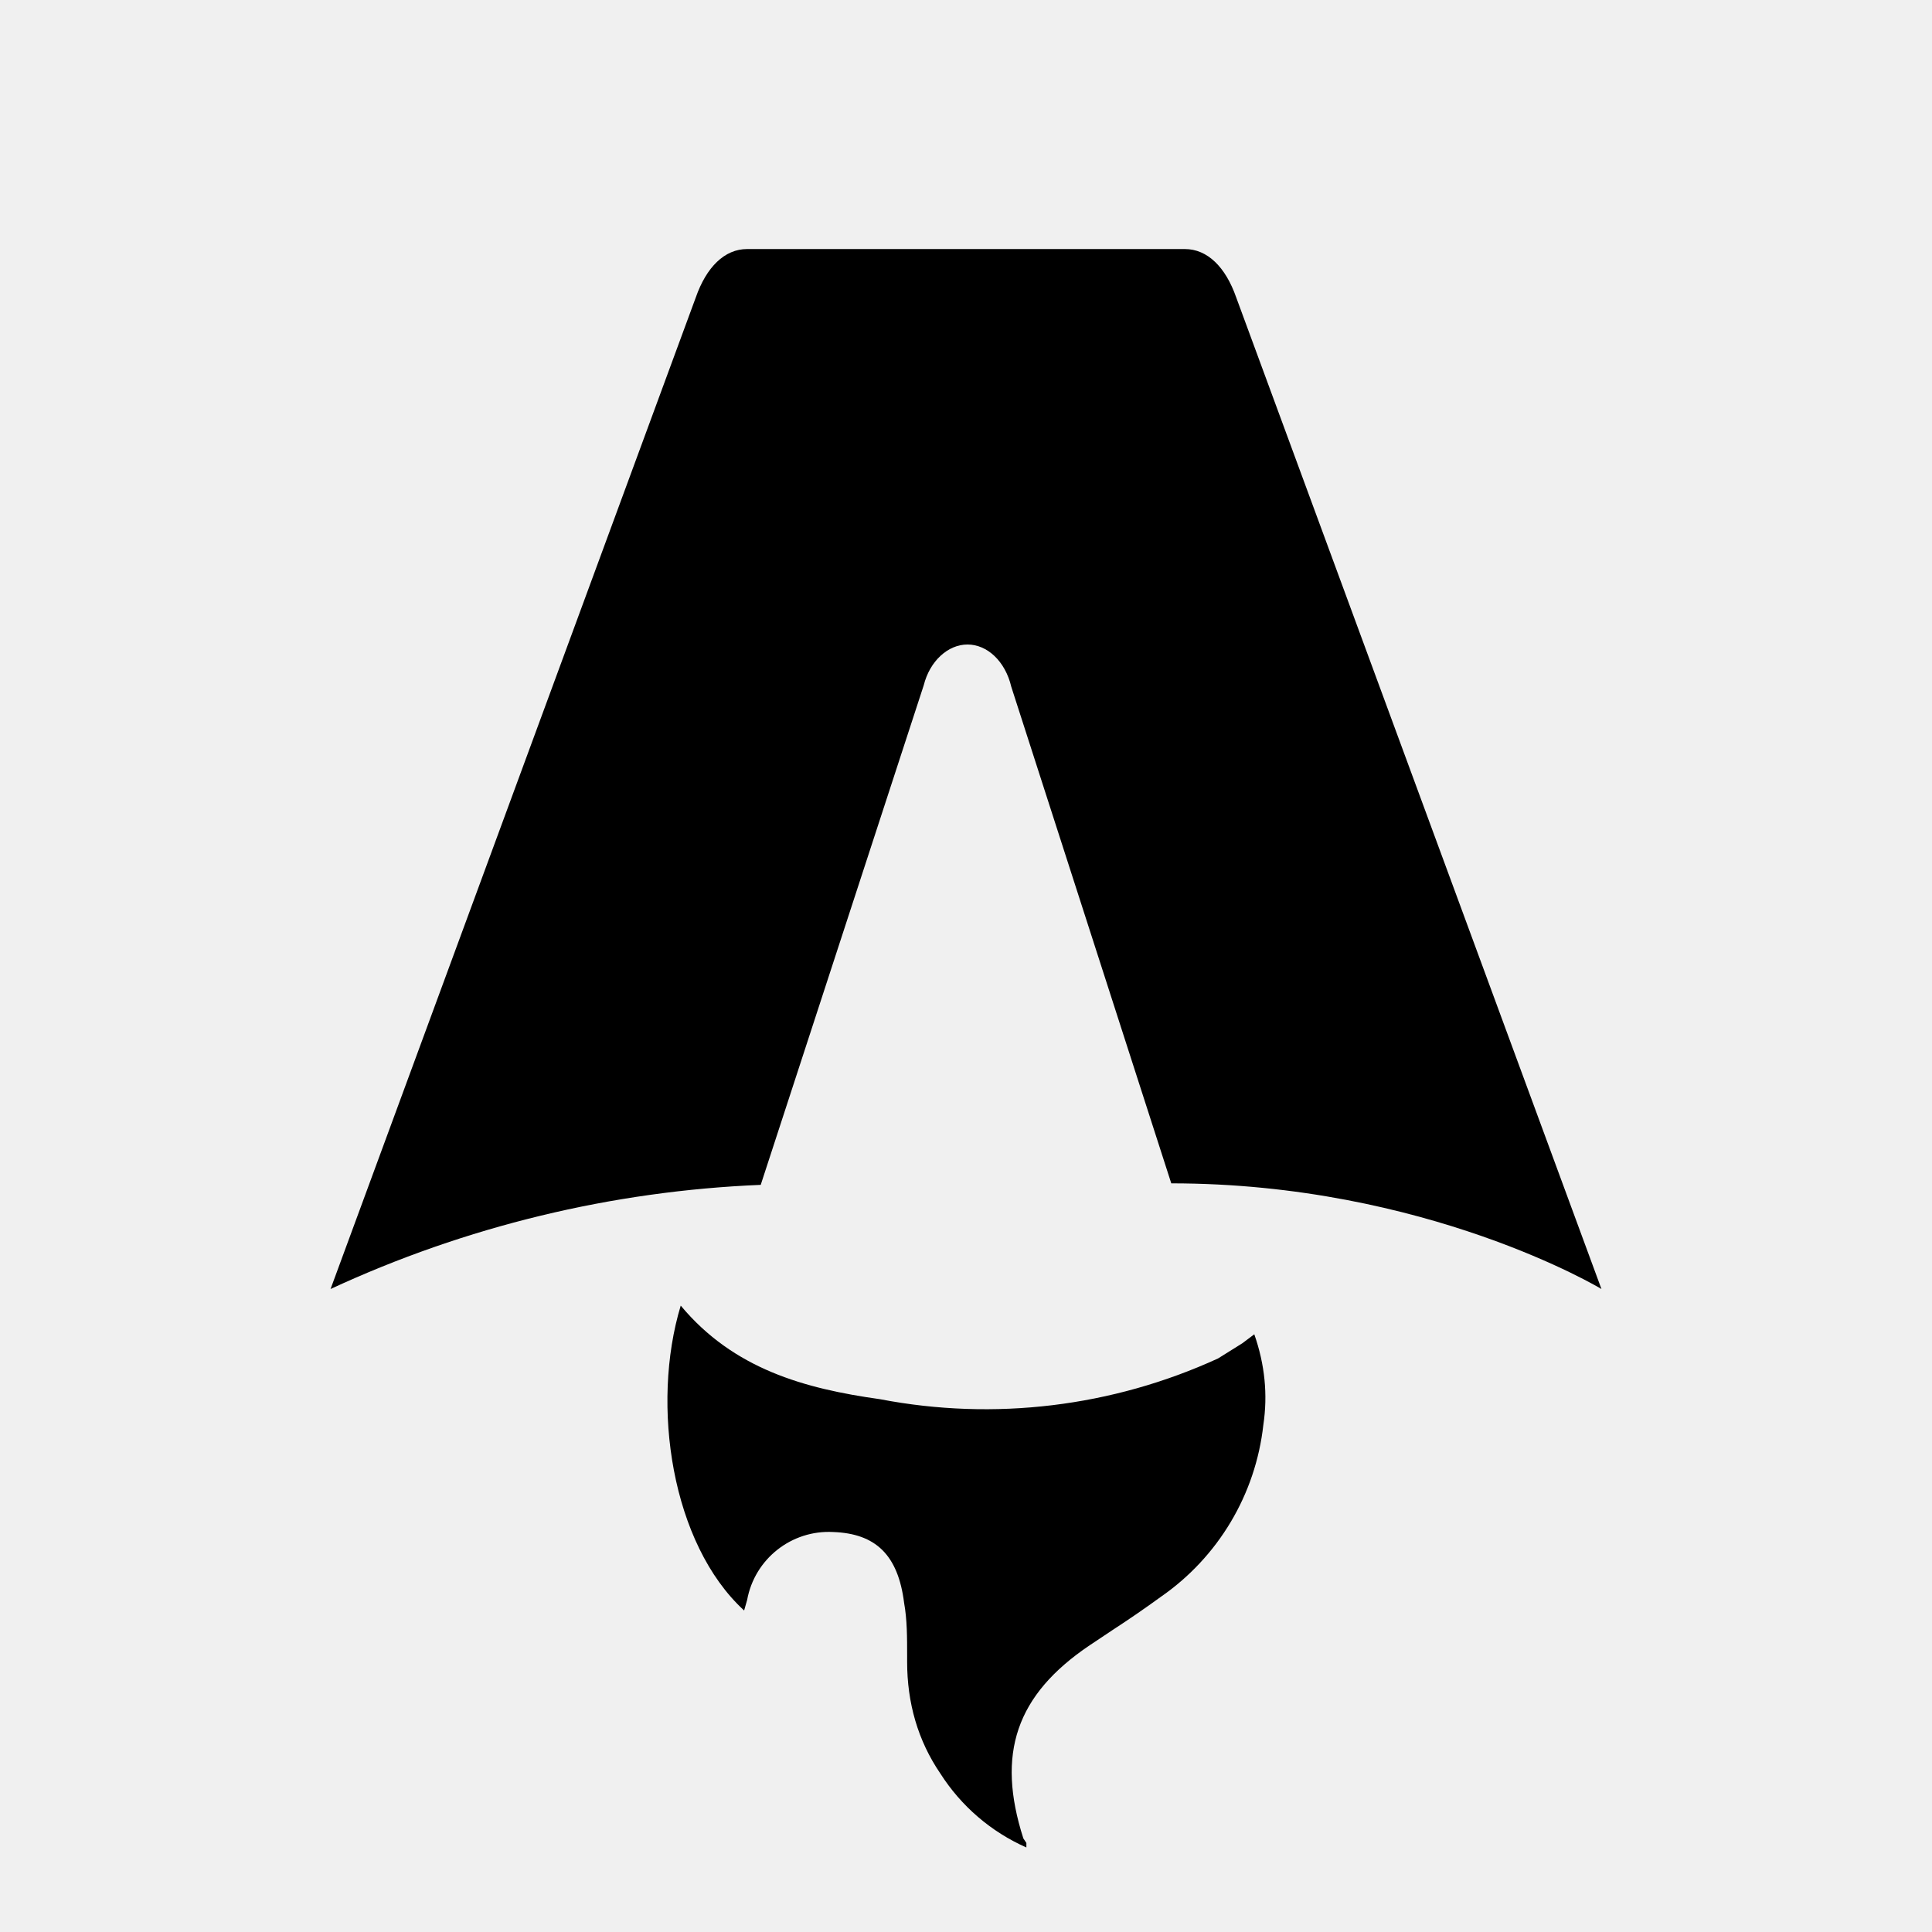
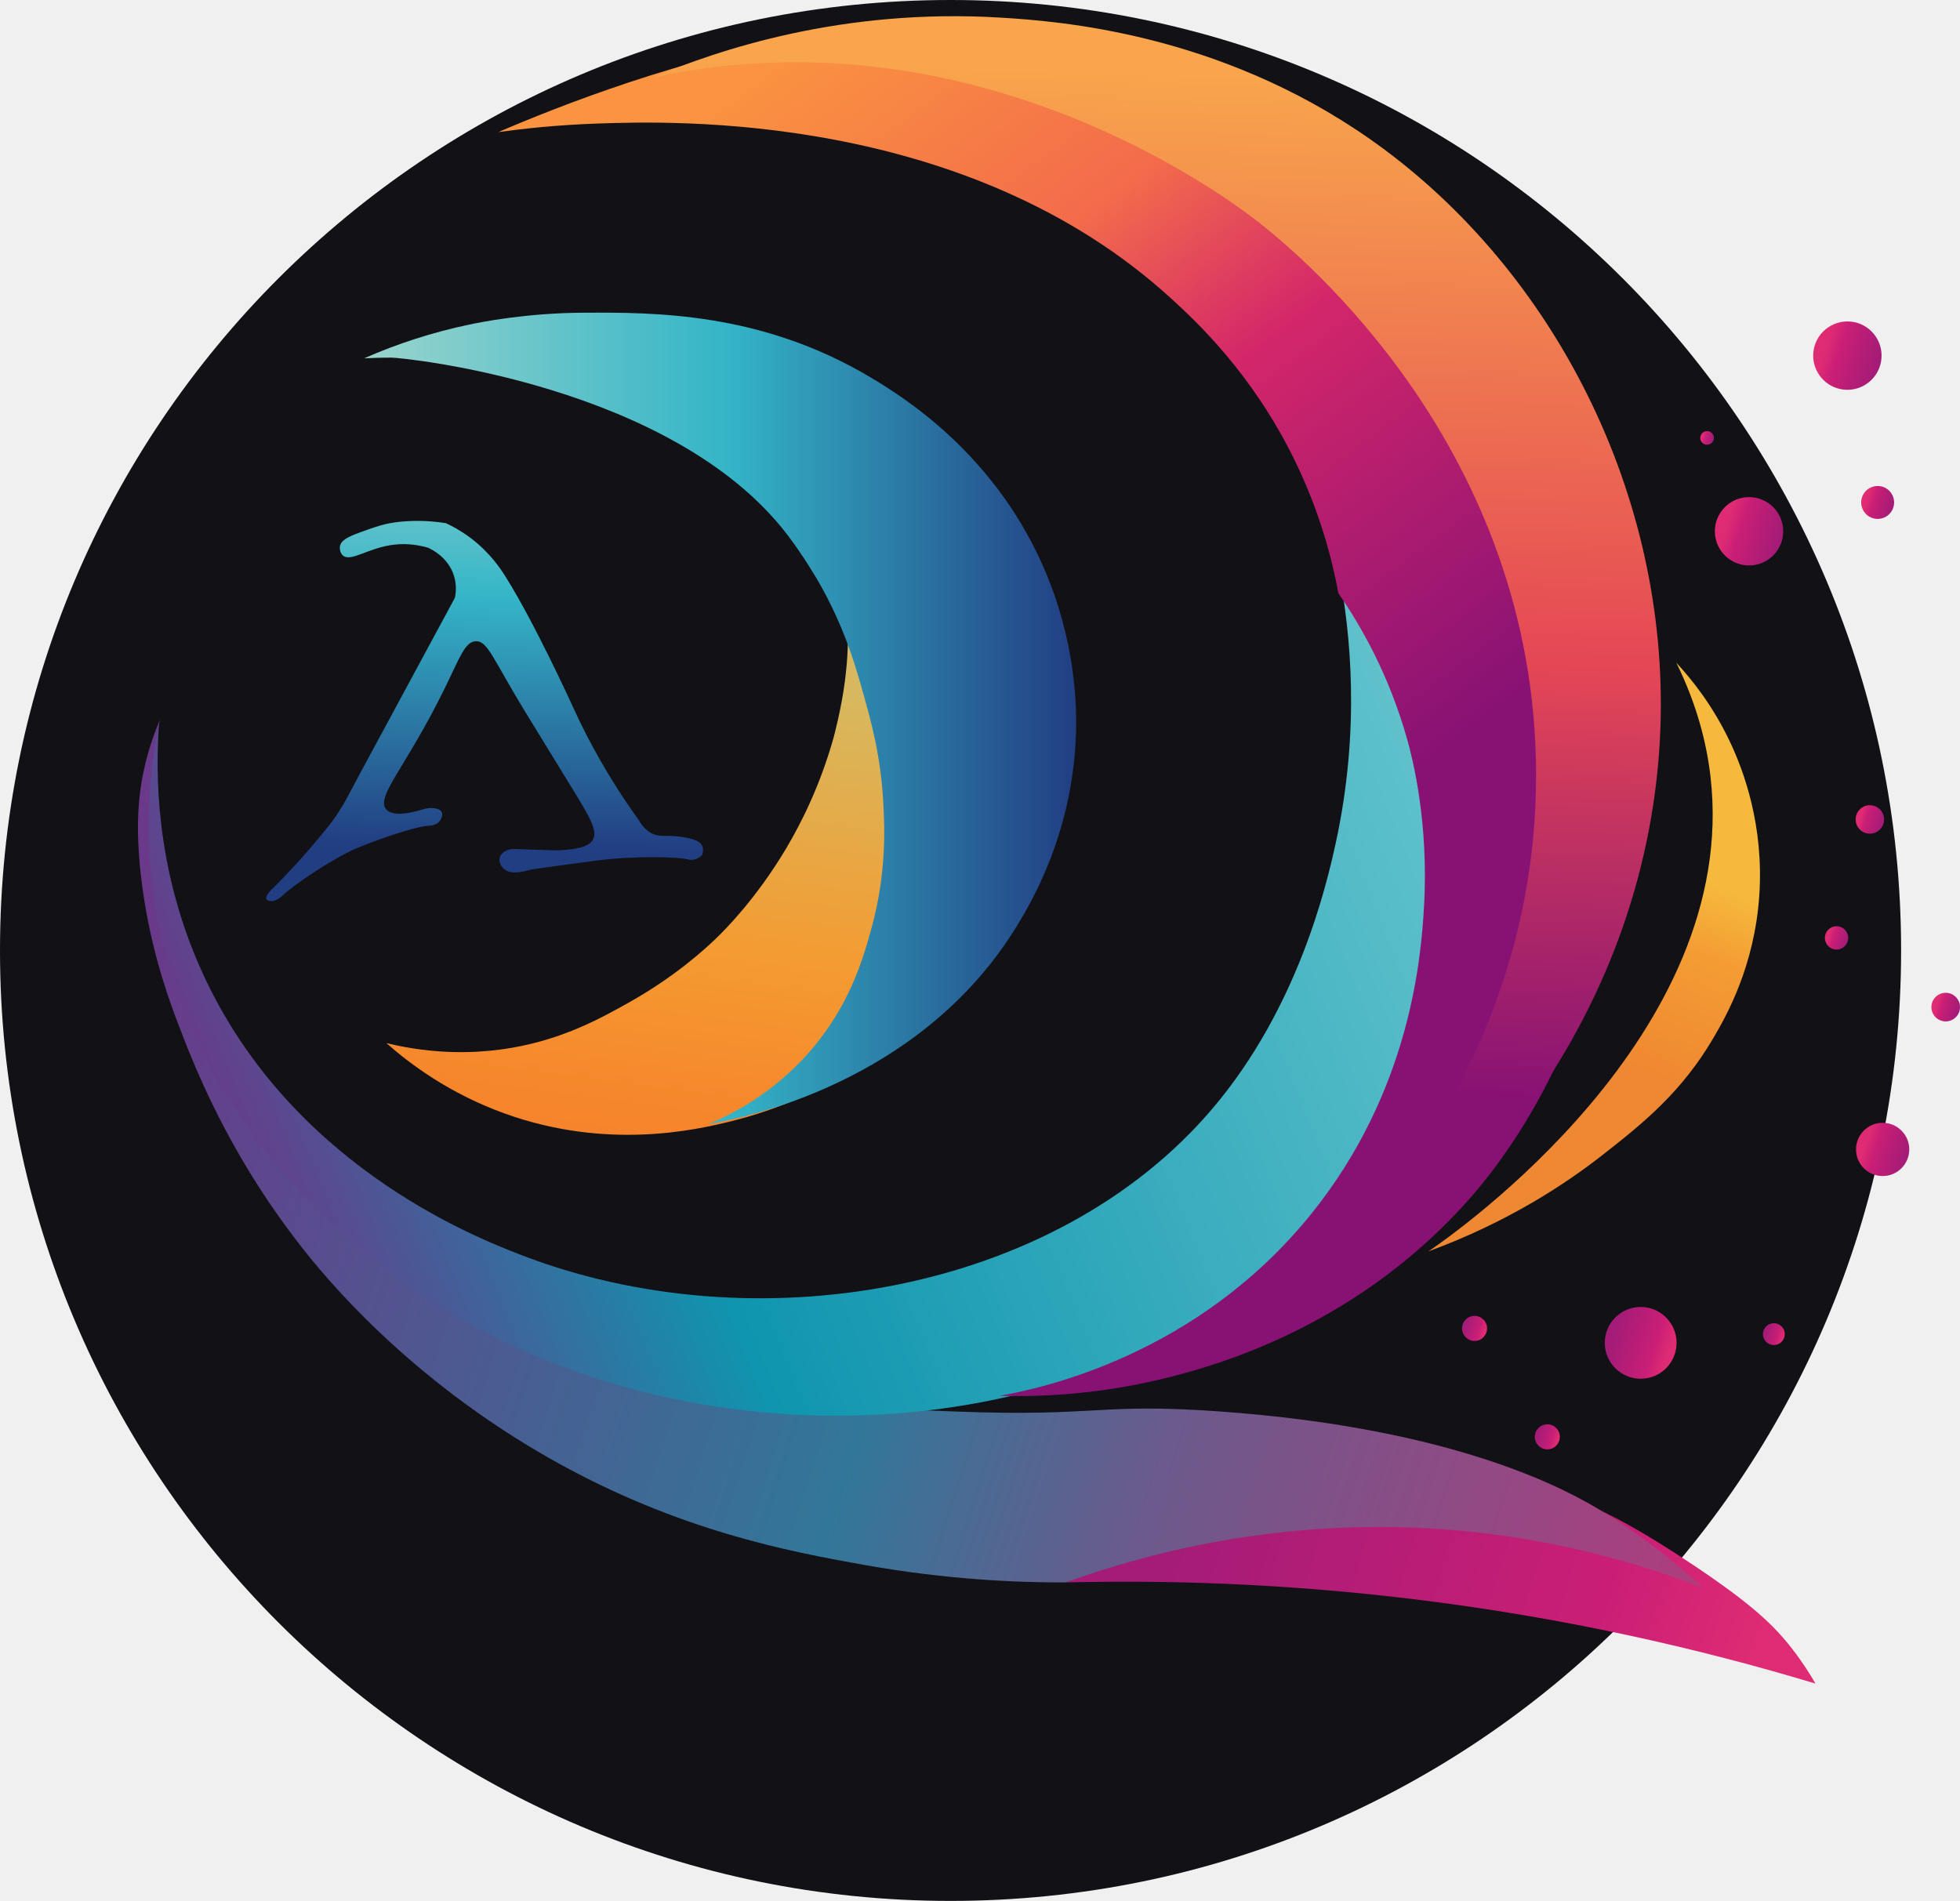
- <svg xmlns="http://www.w3.org/2000/svg" fill="none" viewBox="0 0 128 128">
-   <path d="M50.4 78.5a75.1 75.1 0 0 0-28.5 6.9l24.2-65.7c.7-2 1.9-3.2 3.4-3.2h29c1.5 0 2.7 1.2 3.4 3.2l24.2 65.7s-11.6-7-28.5-7L67 45.5c-.4-1.7-1.6-2.8-2.9-2.8-1.3 0-2.5 1.1-2.9 2.7L50.4 78.5Zm-1.1 28.2Zm-4.2-20.2c-2 6.6-.6 15.8 4.2 20.2a17.5 17.5 0 0 1 .2-.7 5.5 5.5 0 0 1 5.7-4.5c2.8.1 4.3 1.5 4.7 4.7.2 1.1.2 2.3.2 3.5v.4c0 2.7.7 5.2 2.2 7.4a13 13 0 0 0 5.7 4.9v-.3l-.2-.3c-1.8-5.6-.5-9.5 4.4-12.8l1.5-1a73 73 0 0 0 3.2-2.2 16 16 0 0 0 6.8-11.4c.3-2 .1-4-.6-6l-.8.6-1.6 1a37 37 0 0 1-22.4 2.7c-5-.7-9.7-2-13.2-6.2Z" />
-   <style>
-         path { fill: #000; }
-         @media (prefers-color-scheme: dark) {
-             path { fill: #FFF; }
-         }
+ <svg xmlns="http://www.w3.org/2000/svg" xmlns:xlink="http://www.w3.org/1999/xlink" id="Layer_1" data-name="Layer 1" viewBox="0 0 2891.11 2804.24">
+   <defs>
+     <style>
+       .cls-1 {
+         fill: url(#linear-gradient-2);
+       }
+ 
+       .cls-2 {
+         fill: url(#linear-gradient-17);
+       }
+ 
+       .cls-3 {
+         fill: url(#linear-gradient-15);
+       }
+ 
+       .cls-4 {
+         fill: url(#linear-gradient-18);
+       }
+ 
+       .cls-5 {
+         fill: url(#linear-gradient-14);
+       }
+ 
+       .cls-6 {
+         fill: url(#linear-gradient-20);
+       }
+ 
+       .cls-7 {
+         fill: url(#linear-gradient-6);
+       }
+ 
+       .cls-8 {
+         fill: url(#linear-gradient-11);
+       }
+ 
+       .cls-9 {
+         fill: url(#linear-gradient-10);
+       }
+ 
+       .cls-10 {
+         fill: url(#linear-gradient-16);
+       }
+ 
+       .cls-11 {
+         fill: #111116;
+       }
+ 
+       .cls-12 {
+         fill: url(#linear-gradient-21);
+       }
+ 
+       .cls-13 {
+         fill: url(#linear-gradient-5);
+       }
+ 
+       .cls-14 {
+         fill: url(#linear-gradient-7);
+       }
+ 
+       .cls-15 {
+         fill: url(#linear-gradient-9);
+       }
+ 
+       .cls-16 {
+         fill: url(#linear-gradient-3);
+       }
+ 
+       .cls-17 {
+         fill: url(#linear-gradient);
+       }
+ 
+       .cls-18 {
+         fill: url(#linear-gradient-19);
+       }
+ 
+       .cls-19 {
+         fill: url(#linear-gradient-4);
+       }
+ 
+       .cls-20 {
+         fill: url(#linear-gradient-8);
+       }
+ 
+       .cls-21 {
+         fill: url(#linear-gradient-12);
+       }
+ 
+       .cls-22 {
+         fill: url(#linear-gradient-13);
+       }
    </style>
+     <linearGradient id="linear-gradient" x1="926.21" y1="1101.18" x2="1401.07" y2="1721.08" gradientTransform="translate(1191.5 -429.23) rotate(45)" gradientUnits="userSpaceOnUse">
+       <stop offset="0" stop-color="#d7b85e" />
+       <stop offset=".51" stop-color="#f49b31" />
+       <stop offset=".8" stop-color="#f6872c" />
+       <stop offset="1" stop-color="#f77f2b" />
+     </linearGradient>
+     <linearGradient id="linear-gradient-2" x1="537.22" y1="1059.75" x2="1587.45" y2="1059.75" gradientUnits="userSpaceOnUse">
+       <stop offset="0" stop-color="#99d4cd" />
+       <stop offset=".51" stop-color="#34b5c7" />
+       <stop offset="1" stop-color="#223e83" />
+     </linearGradient>
+     <linearGradient id="linear-gradient-3" x1="728.97" y1="603.95" x2="715.69" y2="1248.2" gradientUnits="userSpaceOnUse">
+       <stop offset="0" stop-color="#99d4cd" />
+       <stop offset=".43" stop-color="#34b5c7" />
+       <stop offset="1" stop-color="#223e83" />
+     </linearGradient>
+     <linearGradient id="linear-gradient-4" x1="1744.2" y1="2210.56" x2="2628.41" y2="2486.53" gradientUnits="userSpaceOnUse">
+       <stop offset="0" stop-color="#a41c77" />
+       <stop offset=".69" stop-color="#ca1e76" />
+       <stop offset=".94" stop-color="#de2b73" />
+     </linearGradient>
+     <linearGradient id="linear-gradient-5" x1="162.59" y1="1506.87" x2="2618.56" y2="2283.9" gradientUnits="userSpaceOnUse">
+       <stop offset="0" stop-color="#6a3989" />
+       <stop offset=".48" stop-color="#327799" />
+       <stop offset=".65" stop-color="#6b5a8c" />
+       <stop offset="1" stop-color="#b63a7c" />
+     </linearGradient>
+     <linearGradient id="linear-gradient-6" x1="-121.36" y1="465.15" x2="-1552.04" y2="-804.68" gradientTransform="translate(719.36 2089.83) rotate(116.43)" gradientUnits="userSpaceOnUse">
+       <stop offset="0" stop-color="#6a3989" />
+       <stop offset=".32" stop-color="#0f95af" />
+       <stop offset="1" stop-color="#62c3cc" />
+     </linearGradient>
+     <linearGradient id="linear-gradient-7" x1="1843.2" y1="1313.96" x2="1002.48" y2="178.92" gradientUnits="userSpaceOnUse">
+       <stop offset="0" stop-color="#881274" />
+       <stop offset=".45" stop-color="#d3266a" />
+       <stop offset=".67" stop-color="#f36b4b" />
+       <stop offset="1" stop-color="#fa9440" />
+     </linearGradient>
+     <linearGradient id="linear-gradient-8" x1="1675.2" y1="1599.73" x2="1720.77" y2="108.96" gradientUnits="userSpaceOnUse">
+       <stop offset="0" stop-color="#881274" />
+       <stop offset=".43" stop-color="#e54755" />
+       <stop offset="1" stop-color="#f8a54c" />
+     </linearGradient>
+     <linearGradient id="linear-gradient-9" x1="2381.26" y1="1968.87" x2="2466.39" y2="1995.44" xlink:href="#linear-gradient-4" />
+     <linearGradient id="linear-gradient-10" x1="2161.49" y1="1955.43" x2="2191.21" y2="1964.71" xlink:href="#linear-gradient-4" />
+     <linearGradient id="linear-gradient-11" x1="2268.82" y1="2115.42" x2="2298.55" y2="2124.7" xlink:href="#linear-gradient-4" />
+     <linearGradient id="linear-gradient-12" x1="2604.74" y1="1964.42" x2="2630.6" y2="1972.5" xlink:href="#linear-gradient-4" />
+     <linearGradient id="linear-gradient-13" x1="2748.2" y1="1686.65" x2="2811.33" y2="1706.35" gradientUnits="userSpaceOnUse">
+       <stop offset=".06" stop-color="#de2b73" />
+       <stop offset=".31" stop-color="#ca1e76" />
+       <stop offset="1" stop-color="#a41c77" />
+     </linearGradient>
+     <linearGradient id="linear-gradient-14" x1="2696.4" y1="1379.65" x2="2724.1" y2="1388.3" xlink:href="#linear-gradient-13" />
+     <linearGradient id="linear-gradient-15" x1="2854.54" y1="1480.86" x2="2888.46" y2="1491.45" xlink:href="#linear-gradient-13" />
+     <linearGradient id="linear-gradient-16" x1="2742.76" y1="1204.04" x2="2776.5" y2="1214.57" xlink:href="#linear-gradient-13" />
+     <linearGradient id="linear-gradient-17" x1="2542.93" y1="772.21" x2="2624.01" y2="797.52" xlink:href="#linear-gradient-13" />
+     <linearGradient id="linear-gradient-18" x1="2688.02" y1="513.07" x2="2769.09" y2="538.37" xlink:href="#linear-gradient-13" />
+     <linearGradient id="linear-gradient-19" x1="2751.83" y1="735.65" x2="2790.87" y2="747.84" xlink:href="#linear-gradient-13" />
+     <linearGradient id="linear-gradient-20" x1="2510.65" y1="643.73" x2="2526.82" y2="648.77" xlink:href="#linear-gradient-13" />
+     <linearGradient id="linear-gradient-21" x1="2360.72" y1="1585.55" x2="2475.24" y2="1284.74" gradientUnits="userSpaceOnUse">
+       <stop offset=".09" stop-color="#ef8832" />
+       <stop offset=".68" stop-color="#f49c33" />
+       <stop offset="1" stop-color="#f5b93d" />
+     </linearGradient>
+   </defs>
+   <circle class="cls-11" cx="1402.12" cy="1402.12" r="1402.12" />
+   <path class="cls-17" d="m1434.79,886.83c-19-84.48-106.52-136.33-120-145.12-46.58-30.39-222.92-102.72-218.06-98.09,0,0,186.01,86.81,149.31,363.03-5.43,40.86-16.36,81.18-16.36,81.18-19.82,70.66-47.42,125.61-69.9,163.49-44.2,74.48-91.17,120.98-101.91,131.44-14.31,13.93-59.51,56.52-130.02,96.02-43.55,24.41-103.89,58.22-190.18,69.57-36.98,4.86-96.09,7.89-167.78-9.59,34.43,30.43,92.4,74.17,174.11,103.74,150.99,54.63,282.21,24.39,332.27,12.13,153.12-37.48,225.34-113.14,243.42-130.18,25.98-24.49,52.27-53.55,96.41-168.88,65.3-170.63,62.19-186.88,52.14-272.48-21.87-186.21-3.4-62.63-33.46-196.27Z" />
+   <path class="cls-1" d="m862.17,461.27c-86.59.35-154.08,14.2-169.83,17.52-54.43,11.45-106.4,28.27-155.13,49.79,6.66-.33,13.35-.58,20.05-.75,0,0,10.11-.25,20.19-.25,17.92,0,414.41,39.85,583.78,261.12,25.05,32.73,45.83,68.97,45.83,68.97,38.19,66.6,54.47,123.25,66.18,165.03,11.82,42.16,25.9,92.39,29.66,161.26,2.02,36.96,5.12,104.07-17.76,186.64-12.5,45.12-32.59,114.6-91.95,182.07-52.06,59.18-110.74,90-147.99,105.62,47.55-8.31,311.54-58.97,454.18-291.37,21.87-35.63,83.49-138.88,87.82-286.25,1.05-35.69.55-135.38-49.79-248.14-74.48-166.83-207.2-248.37-254.21-276.37-161.09-95.93-318.8-95.3-421.04-94.88Z" />
+   <path class="cls-16" d="m531.65,785.13c23.13-8.26,35.97-13.12,57.95-15.36,16.08-1.64,39.55-2.51,67.95,1.96,8.74,4.03,21.87,10.84,36.17,21.56,29.14,21.84,45.11,46.43,52.29,57.88,42.67,68.08,95.47,183.75,101.42,196.69,18.77,40.84,48.35,97.4,94.6,161.63,6.58,11.89,14.1,17.3,19.71,20.05,14.06,6.88,23.39.56,51.68,6.5,13.67,2.87,19.67,6.06,22.25,11.57,2.38,5.08,1.15,10.62-.07,14.16-3.12,2.82-7.44,5.71-12.92,6.49-4.66.66-8.33-.46-9.22-.71-11.35-3.17-75.88-5.72-135.37,2.2-61.72,8.22-92.58,12.32-98.54,13.96-7.16,1.96-25.6,7.33-36.21-1.87-4.14-3.59-7.77-9.99-6.31-16.22,1.77-7.57,10.75-13.56,22.11-13.16,5.42.19,22.97.79,28.37.97,31.46,1.07,34.34,1.14,39.01.82,16.7-1.16,39.69-2.75,47.51-14.68,8.87-13.55-4.96-35.64-33.19-81.61-16.41-26.72-59.54-97.09-67.41-110.01-46.33-76.02-54.07-102.68-71.6-101.98-16.02.64-23.27,23.37-46.12,70.01-56.91,116.18-101.66,158.93-86.14,177.74,5.08,6.16,17.8,11.18,54.12.26,12.74-3.83,24.66-1.86,27.79,3.92,2.2,4.07-.27,10.46-3.68,14.18-5.19,5.66-13.33,5.95-15.22,6.05-22.52,1.19-86.25,24.37-108.22,33.99-34.76,15.21-90.95,53.13-106.43,67.98-2.12,2.03-10.82,10.68-19.83,9.09-1.05-.18-4.03-.71-5.07-2.82-2.37-4.84,7.44-14.12,11.23-17.76,0,0,39.14-38.02,81.19-91.01,1.56-1.97,3.02-3.86,4.5-5.89,13.33-18.29,20.98-32.89,23.63-37.97,9.24-17.7,71.47-132.55,157.41-291.83,1.4-6.68,2.88-18.63-1.29-32.23-8.58-27.96-33.93-39.72-38.31-41.66-11.52-3.35-29.06-6.92-49.79-4.56-38.47,4.36-64.26,26.4-75.95,15.85-3.94-3.56-4.88-9.56-4.14-13.61,1.56-8.54,11.52-13.86,30.17-20.52Z" />
+   <path class="cls-19" d="m1571.83,2334.45c148.12-3.68,317.8,1.42,503.96,23.56,231.95,27.58,434.41,75.04,602.14,125.63-7.28-12.67-18.32-30.44-33.61-50.26-28.07-36.38-60.57-66.85-144.54-123.23-161.85-108.69-205.97-106.24-230.23-101.17-14.93,3.12-12.34,5.15-37.62,13.19-78.25,24.91-131.88,14.68-199.52,14.03-73-.7-152.8,16.75-312.41,51.67-17.67,3.87-40.8,9.25-69.47,18.04-33.61,10.3-60.6,20.92-78.7,28.55Z" />
+   <path class="cls-13" d="m933.89,2028.45c-379.17-116.83-725.21-505.92-709.67-873.62,1.69-39.98,7.34-72.47,11.66-93.06-6.92,16.24-15.54,39.3-22.2,67.77-9.41,40.24-14.23,88.35-5.81,162.23,10.99,96.42,37.11,171.61,52.3,211.8,25.82,68.32,75.08,195.63,183.7,334.88,35.02,44.9,157.86,195.55,372.07,315.88,185,103.92,348.2,134.51,457.95,154.11,120.03,21.44,222.91,26.19,298,25.99,124.83-45.06,340.73-103.2,605.97-73.95,134.27,14.8,247.13,48.25,334.02,81.96-33.07-30.93-83.17-73.29-150.16-113.9-46.47-28.16-209.63-121.29-563.68-146.42-178.16-12.65-176.93,8.09-386.13.26-213.59-7.99-344.82-12.9-478.02-53.94Z" />
+   <path class="cls-7" d="m509.48,1822.47c327.98,300.79,871.72,348.02,1249.57,133.8,82.46-46.75,228.36-132.05,314.69-307.59,180.39-366.77-75.54-769.02-98.58-804.06,16.25,85.47,32.45,230.22-5.51,401.9-13.24,59.88-54.91,239.72-180.53,388.08-234.45,276.86-680.66,348.82-1022.08,216.11-66.78-25.96-349.43-135.82-475.75-432.3-61.07-143.33-62.19-275.34-56.68-351.83-12.55,62.4-23.95,157.11-6.26,268.57,42.63,268.58,222.25,433.3,281.15,487.32Z" />
+   <path class="cls-14" d="m1949.37,267.87c-43.83-43.65-91.69-91.32-142.02-127.02-337.94-239.77-899.62-20.03-1072.31,54.02,34.36-4.76,85.36-10.55,147.27-12.66,106.43-3.62,543.39-18.47,846.03,258.9,37.56,34.42,118.51,110.02,180.43,235.96,38.48,78.25,56.39,149.05,65.42,198.11,31.94,46.13,74.91,119.57,102.15,217.93,6.53,23.59,31.67,119.06,24.06,246.02-4.25,70.84-18.93,269.12-166.42,451.85-168.13,208.3-396.21,256.86-459.57,268.15,71.99,1.98,158.87-3.87,253.89-28.39,66.25-17.09,281.63-75.82,449.68-274.35,17.06-20.16,78.79-95.11,129.19-210.91,136.95-314.71,55.63-621.87,33.71-696.35-79.71-270.74-250.14-440.47-391.5-581.26Z" />
+   <path class="cls-20" d="m2019.31,204.16C1796.11,48.46,1562.05,31.2,1475.42,25.95c-233.53-14.15-416.51,47.78-512.78,88.33,33.7-7.26,82.92-16.06,142.72-20.16,414.29-28.37,722.83,211.24,754,235.98,60.16,47.72,405.91,333.02,406.45,812.4.6,529.57-420.6,829.15-458.42,855.08,382.85-172.07,634.33-538.97,642.25-939.35,6.81-344.18-167.2-670.52-430.34-854.08Z" />
+   <circle class="cls-15" cx="2420.1" cy="1980.99" r="52.96" />
+   <circle class="cls-9" cx="2175.05" cy="1959.67" r="18.49" />
+   <circle class="cls-8" cx="2282.38" cy="2119.65" r="18.49" />
+   <circle class="cls-21" cx="2616.54" cy="1968.11" r="16.09" />
+   <circle class="cls-22" cx="2777" cy="1695.64" r="39.27" />
+   <circle class="cls-5" cx="2709.03" cy="1383.6" r="17.23" />
+   <circle class="cls-3" cx="2870.01" cy="1485.69" r="21.1" />
+   <circle class="cls-10" cx="2758.15" cy="1208.85" r="20.99" />
+   <circle class="cls-2" cx="2579.92" cy="783.75" r="50.43" />
+   <circle class="cls-4" cx="2725" cy="524.61" r="50.43" />
+   <circle class="cls-18" cx="2769.64" cy="741.21" r="24.28" />
+   <circle class="cls-6" cx="2518.02" cy="646.03" r="10.06" />
+   <path class="cls-12" d="m2552.5,1095.79c18.73,39.95,49.75,121.18,42.5,225.95-7.19,103.84-48.18,176.11-66.64,207.8-47.59,81.74-104.93,127.59-163.78,173.72-53.67,42.07-138.86,99.19-257.64,142.82,39.14-26.51,460.34-320.13,416.12-700.55-5.61-48.28-19.58-105.4-50.42-167.88,23.25,25,54.51,64.1,79.86,118.14Z" />
</svg>
